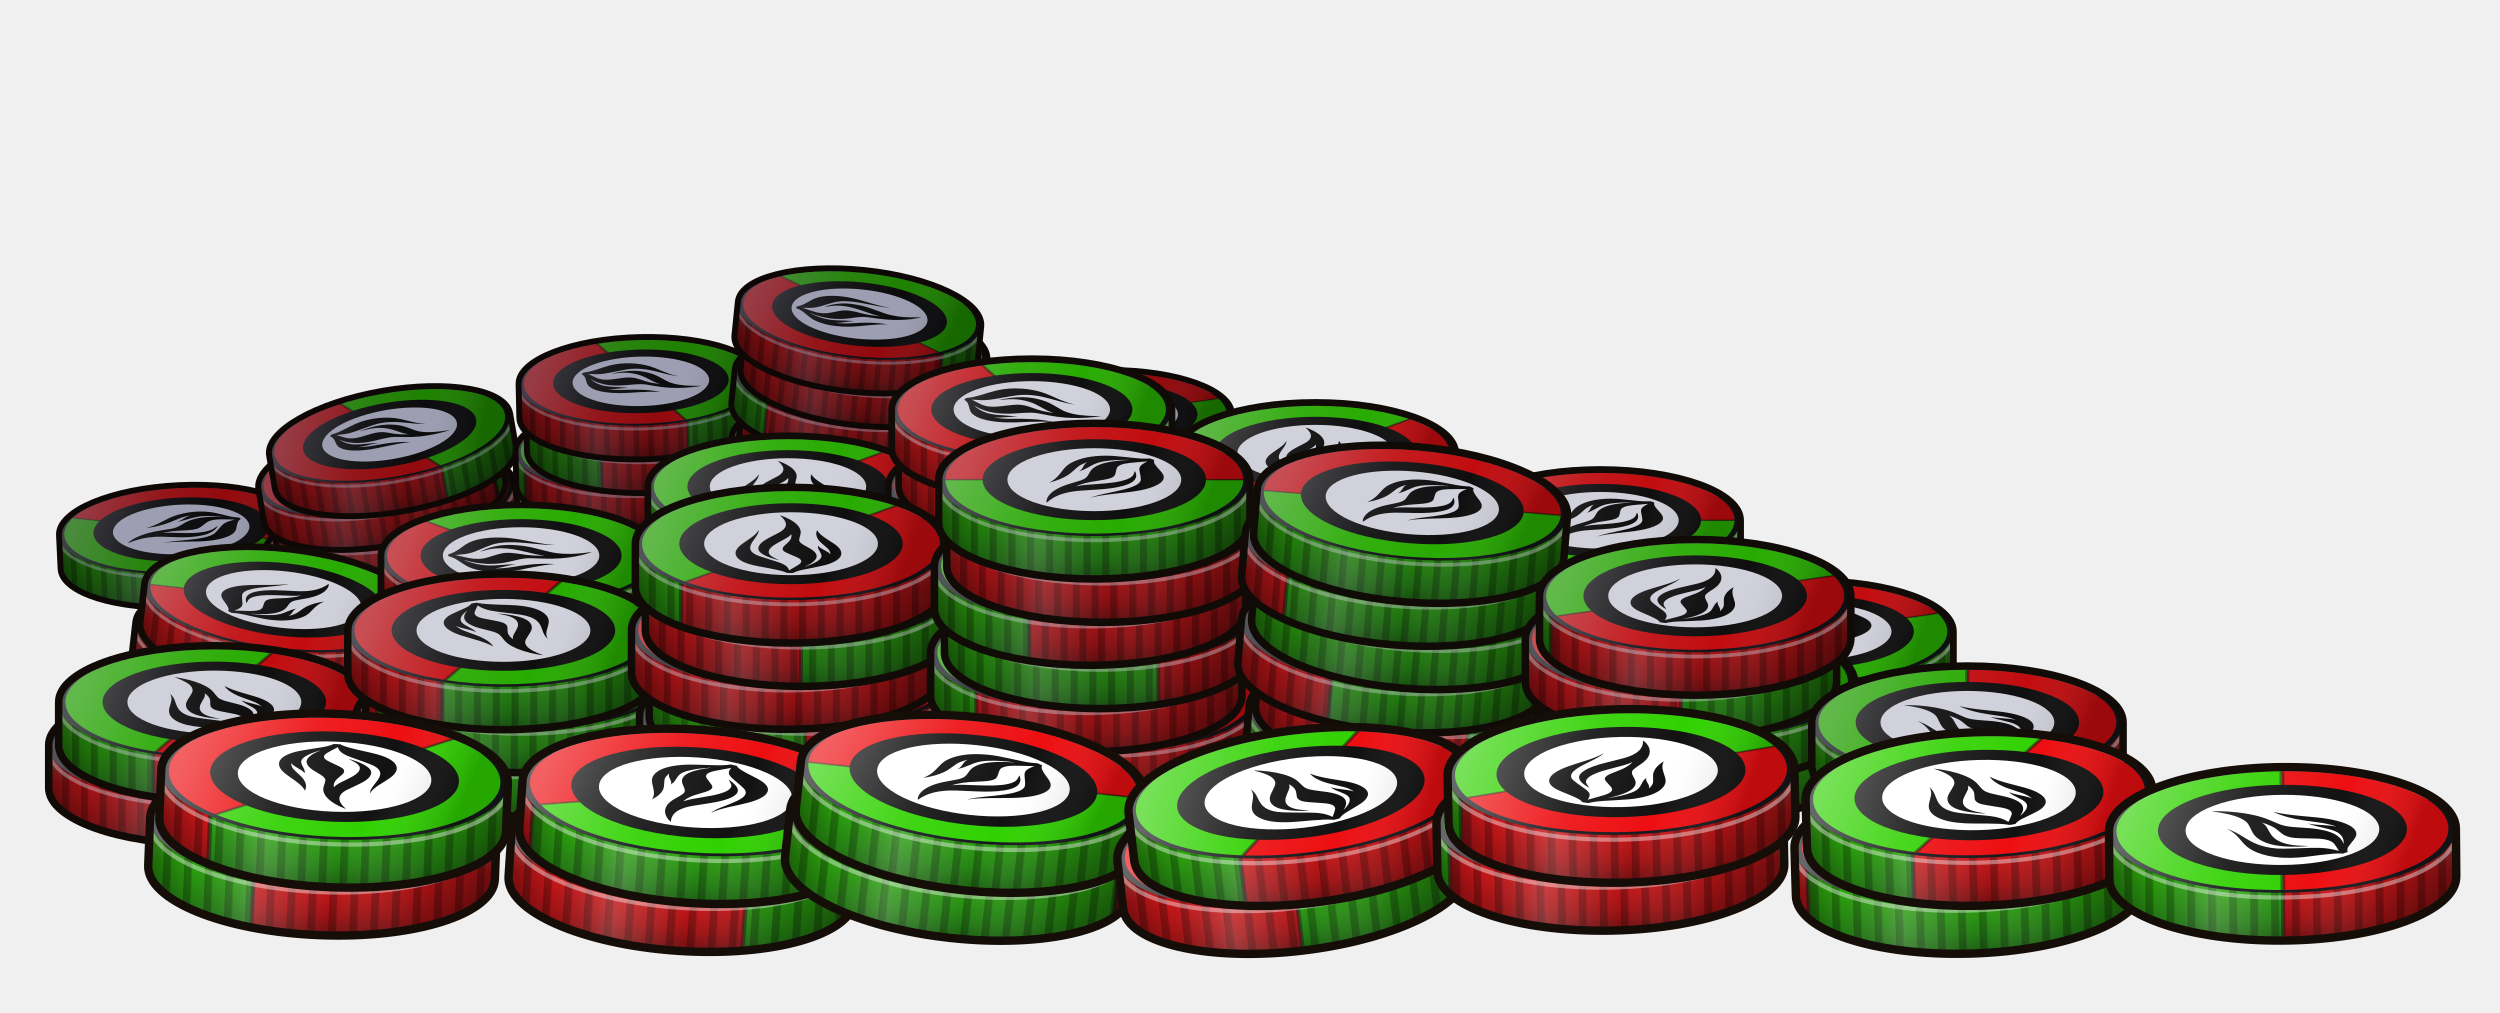
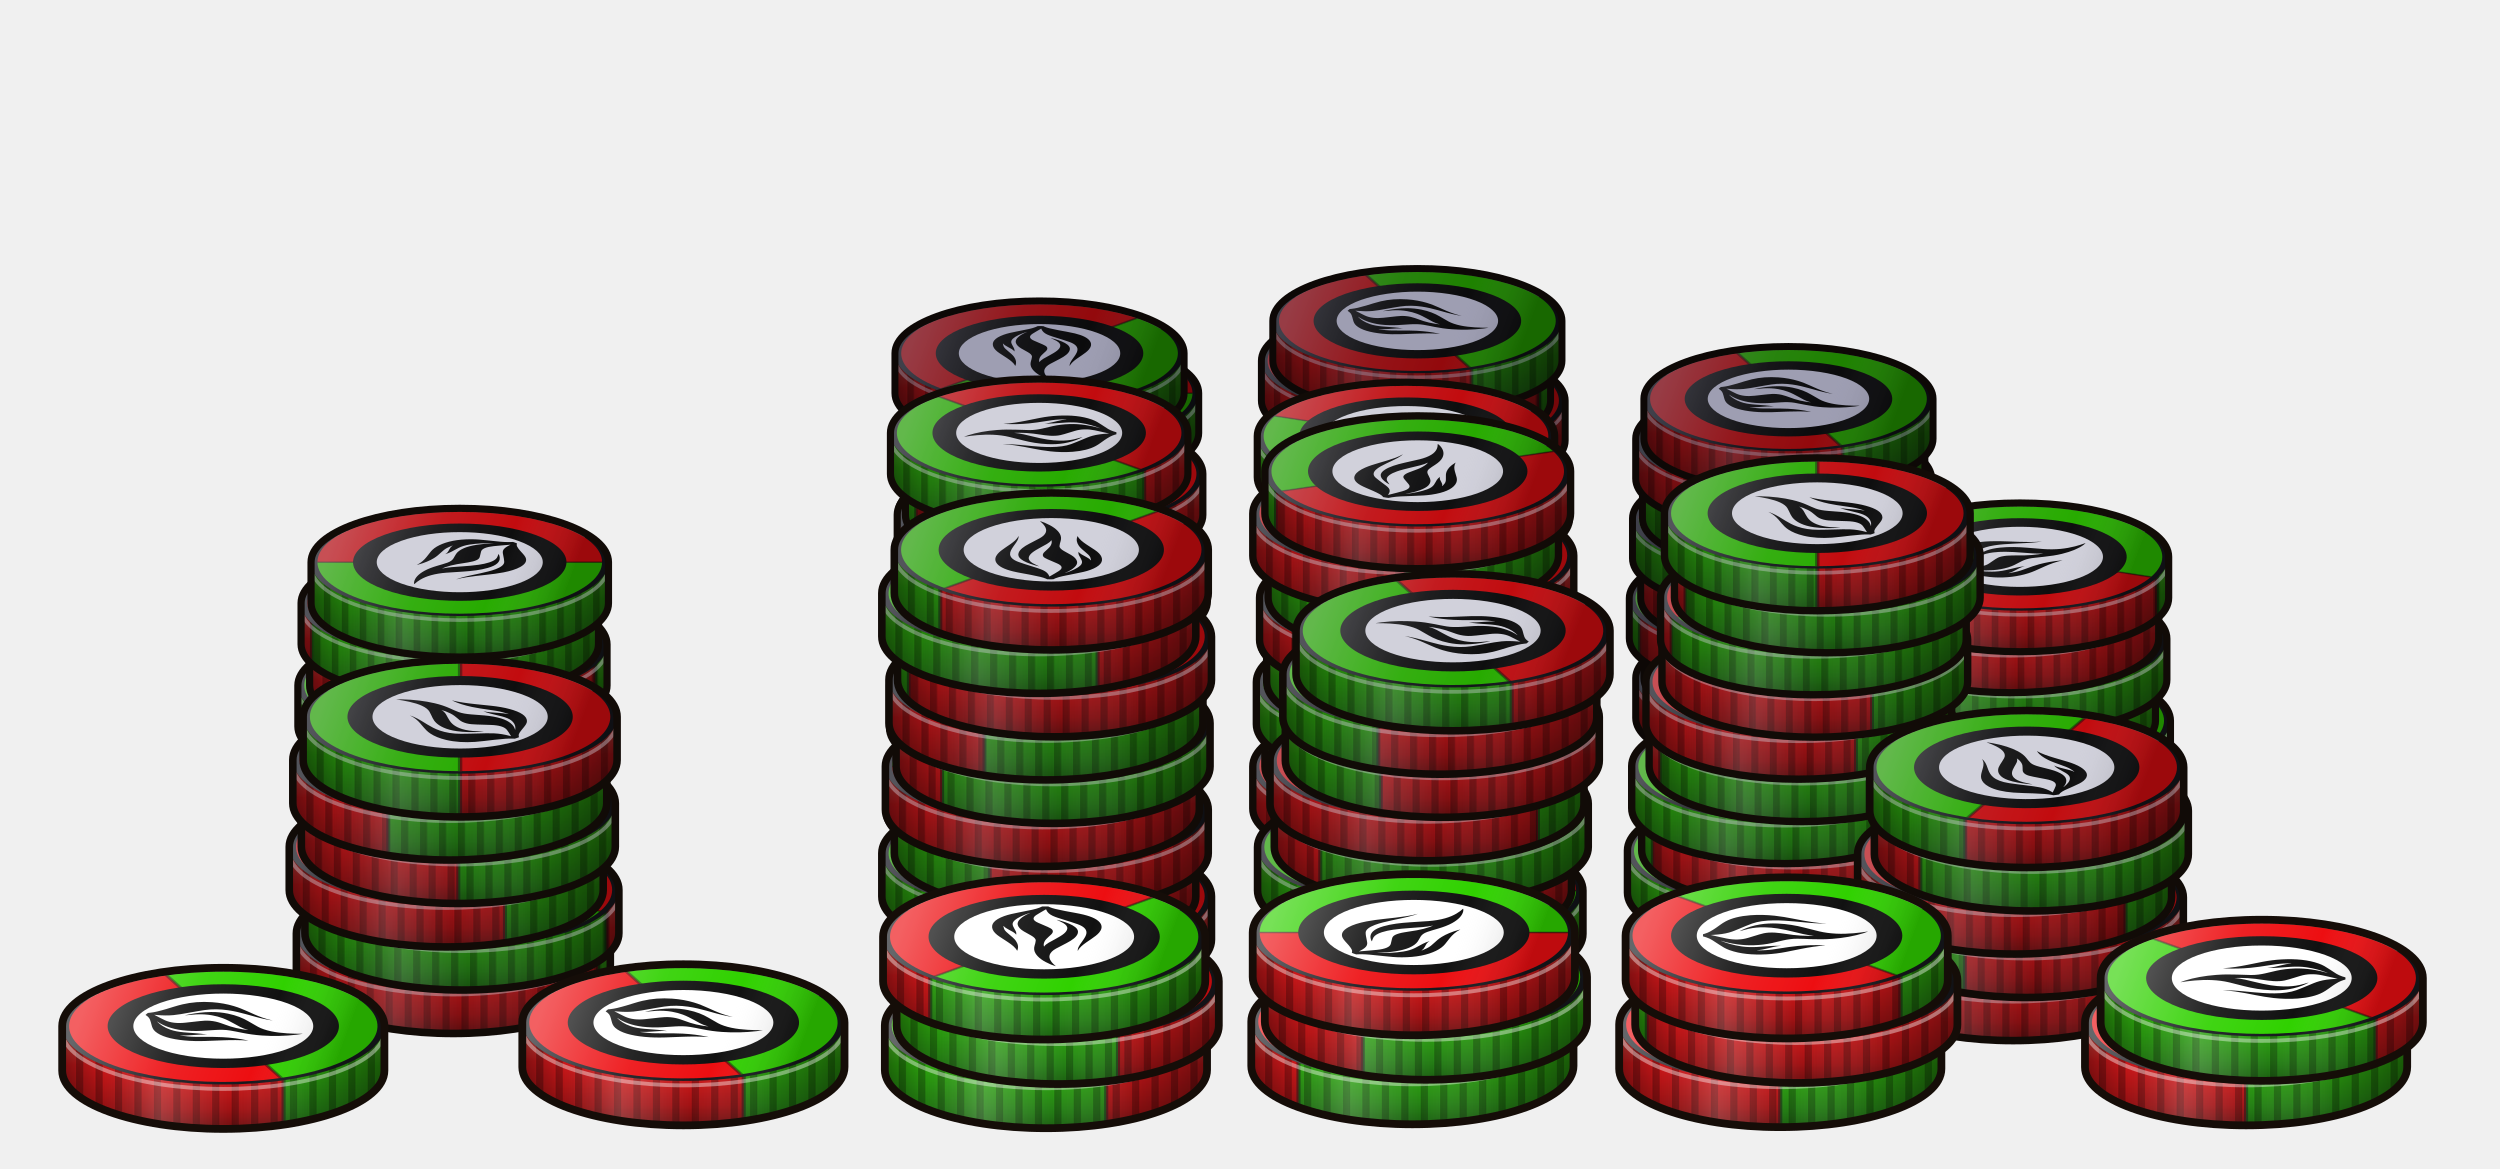
- <svg xmlns="http://www.w3.org/2000/svg" xmlns:xlink="http://www.w3.org/1999/xlink" viewBox="0 0 652 264" width="652" height="264">
+ <svg xmlns="http://www.w3.org/2000/svg" xmlns:xlink="http://www.w3.org/1999/xlink" viewBox="0 0 702 328" width="702" height="328">
  <defs>
    <linearGradient id="wr" x1="0" y1="24" x2="0" y2="61" gradientUnits="userSpaceOnUse">
      <stop offset="0" stop-color="#ff6152" />
      <stop offset="0.35" stop-color="#e30f12" />
      <stop offset="0.78" stop-color="#9c0608" />
      <stop offset="1" stop-color="#5e0304" />
    </linearGradient>
    <linearGradient id="wg" x1="0" y1="24" x2="0" y2="61" gradientUnits="userSpaceOnUse">
      <stop offset="0" stop-color="#63e52c" />
      <stop offset="0.35" stop-color="#28b303" />
      <stop offset="0.78" stop-color="#1a7a09" />
      <stop offset="1" stop-color="#0f5205" />
    </linearGradient>
    <linearGradient id="curve" x1="2" y1="0" x2="118" y2="0" gradientUnits="userSpaceOnUse">
      <stop offset="0" stop-color="#000000" stop-opacity="0.45" />
      <stop offset="0.13" stop-color="#000000" stop-opacity="0.10" />
      <stop offset="0.30" stop-color="#ffffff" stop-opacity="0.18" />
      <stop offset="0.52" stop-color="#ffffff" stop-opacity="0" />
      <stop offset="0.78" stop-color="#000000" stop-opacity="0.18" />
      <stop offset="1" stop-color="#000000" stop-opacity="0.52" />
    </linearGradient>
    <linearGradient id="gloss" x1="14" y1="6" x2="100" y2="38" gradientUnits="userSpaceOnUse">
      <stop offset="0" stop-color="#ffffff" stop-opacity="0.34" />
      <stop offset="0.4" stop-color="#ffffff" stop-opacity="0.08" />
      <stop offset="0.7" stop-color="#ffffff" stop-opacity="0" />
      <stop offset="1" stop-color="#000000" stop-opacity="0.20" />
    </linearGradient>
    <pattern id="mill" width="7" height="8" patternUnits="userSpaceOnUse">
      <rect x="0" y="0" width="7" height="8" fill="#ffffff" fill-opacity="0.05" />
      <rect x="0" y="0" width="2.6" height="8" fill="#000000" fill-opacity="0.26" />
    </pattern>
    <clipPath id="wallc">
      <path d="M2,23 l0,16 a58,21 0 0 0 116,0 l0,-16 a58,21 0 0 0 -116,0 z" />
    </clipPath>
    <clipPath id="facec">
      <ellipse cx="60" cy="23" rx="58" ry="21" />
    </clipPath>
    <clipPath id="fclip">
      <circle cx="0" cy="0" r="31.5" />
    </clipPath>
    <g id="logoart">
      <path d="M 21.816,98.184 A 54,54 0 0 1 98.184,21.816 Z" fill="#30d100" />
      <path d="M 21.816,98.184 A 54,54 0 0 0 98.184,21.816 Z" fill="#ed0e11" />
      <line x1="21.8" y1="98.2" x2="98.2" y2="21.8" stroke="#0a0a0c" stroke-opacity="0.45" stroke-width="1.6" />
      <circle cx="60" cy="60" r="40.5" fill="#111111" />
      <circle cx="60" cy="60" r="31.5" fill="#ffffff" />
      <g transform="matrix(1.26,0,0,1.26,59.71459,49.63493)">
        <g clip-path="url(#fclip)">
          <g transform="matrix(0.13,0,0,0.13,-56.16,-32.76)">
            <path fill="#111111" d="m 431.48,504.54 c -5.24,-10.41 -12.36,-18.75 -21.62,-24.98 -6.91,-4.65 -14.21,-8.76 -21.56,-12.69 -12.95,-6.93 -26.54,-12.66 -38.78,-20.91 -19.24,-12.96 -31.77,-30.57 -36.56,-53.37 -3.66,-17.46 -2.13,-34.69 2.89,-51.71 4.01,-13.6 10.35,-26.15 16.95,-38.6 7.71,-14.54 15.86,-28.87 21.81,-44.28 3.39,-8.77 5.94,-17.76 7.2,-27.11 0,3.69 0.24,7.4 -0.04,11.07 -1.48,19.17 -7.44,37.4 -11.94,55.94 -3.57,14.72 -6.92,29.46 -6.53,44.78 0.46,18.05 6.14,34.08 19.02,46.86 9.15,9.09 19.11,17.38 28.83,25.89 8.46,7.41 17.32,14.37 24.28,23.36 7.48,9.66 11.24,20.77 13.22,32.63 0.32,1.93 0.63,3.86 1.02,6.22 4.22,-6.71 8.24,-12.99 12.15,-19.34 2.97,-4.81 5.94,-9.63 8.66,-14.58 8.98,-16.34 8,-31.83 -4.22,-46.28 -6.7,-7.92 -13.41,-15.82 -20.01,-23.82 -4.83,-5.86 -9.23,-12.01 -10.54,-19.77 -1.49,-8.9 0.02,-17.43 3.25,-25.74 3.45,-8.89 7.2,-17.67 10.28,-26.69 3.52,-10.29 5.13,-21.02 5.5,-31.89 0.14,-4.19 -0.28,-8.39 -0.74,-12.61 -3.91,16.79 -14.43,29.92 -23.51,43.8 -7.15,10.93 -14.4,21.79 -19.47,33.9 -3.78,9.03 -6.23,18.4 -6.71,28.2 -0.59,11.95 2.26,23.17 8.54,33.28 3.76,6.07 8.44,11.56 12.72,17.31 0.36,0.49 0.75,0.96 1.13,1.44 l -0.39,0.49 c -2.78,-2 -5.65,-3.89 -8.33,-6.02 -12.9,-10.23 -23.86,-22.09 -30.76,-37.27 -5.35,-11.77 -6.76,-24.15 -5.31,-36.9 2.41,-21.24 11.63,-39.66 23.7,-56.9 7.63,-10.9 15.43,-21.7 22.75,-32.81 7.31,-11.11 11.78,-23.44 13.48,-36.65 1.58,-12.32 0.38,-24.49 -2.45,-36.55 -2.43,-10.38 -6,-20.36 -10.24,-30.13 l 0.47,-0.43 c 3.18,3.14 6.6,6.08 9.51,9.45 16.8,19.42 27.96,41.68 33.29,66.83 3.12,14.73 3.44,29.56 1.84,44.51 -1.06,9.89 -2.25,19.82 -2.49,29.75 -0.27,11.05 3.86,21.06 9.7,30.3 5.19,8.22 10.8,16.18 15.83,24.48 7.27,12.01 11.77,25.09 13,39.09 1.06,12.19 -1.32,23.97 -5.7,35.33 -4.68,12.14 -11.42,23.07 -19.75,33.04 -0.28,0.34 -0.5,0.73 -0.98,1.42 0.58,-0.2 0.81,-0.21 0.94,-0.33 13.86,-12.66 25.56,-26.91 32.56,-44.59 4.2,-10.61 4.64,-21.64 2.92,-32.71 -1.55,-9.97 -3.84,-19.83 -5.69,-29.75 -1.3,-6.98 -1.62,-14.03 -0.96,-21.16 2.41,11.44 9.46,20.38 15.71,29.77 4.45,6.69 8.7,13.49 10.95,21.34 l 0.78,-0.11 c -0.52,-5.46 -0.86,-10.95 -1.6,-16.38 -1.57,-11.65 -6.36,-22.27 -10.97,-32.92 -5.36,-12.4 -10.87,-24.73 -14.2,-37.9 -4.6,-18.21 -6.04,-36.6 -3.4,-55.24 0.17,-1.22 0.27,-2.44 0.62,-3.65 3.31,18.57 10.98,35.38 19.91,51.69 5.97,10.9 12.18,21.66 18.06,32.61 7.08,13.2 12.26,27.14 14.41,42.02 4.35,30.04 -2.87,56.63 -24.51,78.55 -9.21,9.33 -20.5,15.79 -31.95,21.98 -9.44,5.1 -18.91,10.16 -28.11,15.67 -11.91,7.14 -21.38,16.78 -27.83,29.82 z" />
          </g>
        </g>
      </g>
    </g>
    <filter id="dim1" color-interpolation-filters="sRGB">
      <feComponentTransfer>
        <feFuncR type="linear" slope="0.82" />
        <feFuncG type="linear" slope="0.82" />
        <feFuncB type="linear" slope="0.86" />
      </feComponentTransfer>
    </filter>
    <filter id="dim2" color-interpolation-filters="sRGB">
      <feComponentTransfer>
        <feFuncR type="linear" slope="0.62" />
        <feFuncG type="linear" slope="0.62" />
        <feFuncB type="linear" slope="0.7" />
      </feComponentTransfer>
    </filter>
    <filter id="soft" x="-40%" y="-40%" width="180%" height="180%">
      <feGaussianBlur stdDeviation="3" />
    </filter>
    <g id="c0">
      <path d="M2,23 a58,21 0 0 1 116,0 l0,16 a58,21 0 0 1 -116,0 z" fill="url(#wr)" />
      <g clip-path="url(#wallc)">
        <rect x="2.0" y="23" width="17.0" height="38" fill="url(#wg)" />
        <line x1="19.0" y1="23" x2="19.0" y2="60.8" stroke="#0a0a0c" stroke-opacity="0.5" stroke-width="1.5" />
        <rect x="2" y="23" width="116" height="38" fill="url(#mill)" />
        <path d="M2,23 l0,16 a58,21 0 0 0 116,0 l0,-16 a58,21 0 0 0 -116,0 z" fill="url(#curve)" />
        <path d="M2,24.6 a58,21 0 0 0 116,0" fill="none" stroke="#ffffff" stroke-opacity="0.4" stroke-width="1.4" />
      </g>
      <ellipse cx="60" cy="23" rx="58" ry="21" fill="#16181d" />
      <g transform="translate(60,23) scale(1.02778,0.37216) translate(-60,-60)">
        <use href="#logoart" xlink:href="#logoart" transform="rotate(0 60 60)" />
      </g>
      <g clip-path="url(#facec)">
        <rect x="2" y="2" width="116" height="42" fill="url(#gloss)" />
      </g>
      <path d="M10.9,12.9 A56.7,20.2 0 0 1 109.1,12.9" fill="none" stroke="#ffffff" stroke-opacity="0.28" stroke-width="1.2" />
      <path d="M2,23 a58,21 0 0 1 116,0 l0,16 a58,21 0 0 1 -116,0 z" fill="none" stroke="#150d08" stroke-width="2.8" stroke-linejoin="round" />
    </g>
    <g id="c22">
      <path d="M2,23 a58,21 0 0 1 116,0 l0,16 a58,21 0 0 1 -116,0 z" fill="url(#wr)" />
      <g clip-path="url(#wallc)">
        <rect x="2.0" y="23" width="35.3" height="38" fill="url(#wg)" />
        <line x1="37.3" y1="23" x2="37.3" y2="60.8" stroke="#0a0a0c" stroke-opacity="0.5" stroke-width="1.5" />
        <rect x="2" y="23" width="116" height="38" fill="url(#mill)" />
        <path d="M2,23 l0,16 a58,21 0 0 0 116,0 l0,-16 a58,21 0 0 0 -116,0 z" fill="url(#curve)" />
        <path d="M2,24.6 a58,21 0 0 0 116,0" fill="none" stroke="#ffffff" stroke-opacity="0.4" stroke-width="1.4" />
      </g>
      <ellipse cx="60" cy="23" rx="58" ry="21" fill="#16181d" />
      <g transform="translate(60,23) scale(1.02778,0.37216) translate(-60,-60)">
        <use href="#logoart" xlink:href="#logoart" transform="rotate(-22 60 60)" />
      </g>
      <g clip-path="url(#facec)">
        <rect x="2" y="2" width="116" height="42" fill="url(#gloss)" />
      </g>
      <path d="M10.9,12.9 A56.7,20.2 0 0 1 109.1,12.9" fill="none" stroke="#ffffff" stroke-opacity="0.28" stroke-width="1.2" />
      <path d="M2,23 a58,21 0 0 1 116,0 l0,16 a58,21 0 0 1 -116,0 z" fill="none" stroke="#150d08" stroke-width="2.8" stroke-linejoin="round" />
    </g>
    <g id="c45">
      <path d="M2,23 a58,21 0 0 1 116,0 l0,16 a58,21 0 0 1 -116,0 z" fill="url(#wr)" />
      <g clip-path="url(#wallc)">
        <rect x="2.0" y="23" width="58.0" height="38" fill="url(#wg)" />
        <line x1="60.0" y1="23" x2="60.0" y2="60.8" stroke="#0a0a0c" stroke-opacity="0.5" stroke-width="1.5" />
        <rect x="2" y="23" width="116" height="38" fill="url(#mill)" />
        <path d="M2,23 l0,16 a58,21 0 0 0 116,0 l0,-16 a58,21 0 0 0 -116,0 z" fill="url(#curve)" />
        <path d="M2,24.6 a58,21 0 0 0 116,0" fill="none" stroke="#ffffff" stroke-opacity="0.4" stroke-width="1.4" />
      </g>
      <ellipse cx="60" cy="23" rx="58" ry="21" fill="#16181d" />
      <g transform="translate(60,23) scale(1.02778,0.37216) translate(-60,-60)">
        <use href="#logoart" xlink:href="#logoart" transform="rotate(-45 60 60)" />
      </g>
      <g clip-path="url(#facec)">
        <rect x="2" y="2" width="116" height="42" fill="url(#gloss)" />
      </g>
      <path d="M10.9,12.9 A56.7,20.2 0 0 1 109.1,12.9" fill="none" stroke="#ffffff" stroke-opacity="0.28" stroke-width="1.2" />
      <path d="M2,23 a58,21 0 0 1 116,0 l0,16 a58,21 0 0 1 -116,0 z" fill="none" stroke="#150d08" stroke-width="2.8" stroke-linejoin="round" />
    </g>
    <g id="c67">
      <path d="M2,23 a58,21 0 0 1 116,0 l0,16 a58,21 0 0 1 -116,0 z" fill="url(#wr)" />
      <g clip-path="url(#wallc)">
        <rect x="2.0" y="23" width="79.7" height="38" fill="url(#wg)" />
        <line x1="81.7" y1="23" x2="81.7" y2="60.8" stroke="#0a0a0c" stroke-opacity="0.5" stroke-width="1.5" />
        <rect x="2" y="23" width="116" height="38" fill="url(#mill)" />
        <path d="M2,23 l0,16 a58,21 0 0 0 116,0 l0,-16 a58,21 0 0 0 -116,0 z" fill="url(#curve)" />
        <path d="M2,24.6 a58,21 0 0 0 116,0" fill="none" stroke="#ffffff" stroke-opacity="0.4" stroke-width="1.4" />
      </g>
      <ellipse cx="60" cy="23" rx="58" ry="21" fill="#16181d" />
      <g transform="translate(60,23) scale(1.02778,0.37216) translate(-60,-60)">
        <use href="#logoart" xlink:href="#logoart" transform="rotate(-67 60 60)" />
      </g>
      <g clip-path="url(#facec)">
        <rect x="2" y="2" width="116" height="42" fill="url(#gloss)" />
      </g>
      <path d="M10.9,12.9 A56.7,20.2 0 0 1 109.1,12.9" fill="none" stroke="#ffffff" stroke-opacity="0.28" stroke-width="1.2" />
      <path d="M2,23 a58,21 0 0 1 116,0 l0,16 a58,21 0 0 1 -116,0 z" fill="none" stroke="#150d08" stroke-width="2.8" stroke-linejoin="round" />
    </g>
    <g id="c90">
      <path d="M2,23 a58,21 0 0 1 116,0 l0,16 a58,21 0 0 1 -116,0 z" fill="url(#wr)" />
      <g clip-path="url(#wallc)">
        <rect x="2.0" y="23" width="99.0" height="38" fill="url(#wg)" />
        <line x1="101.0" y1="23" x2="101.0" y2="60.8" stroke="#0a0a0c" stroke-opacity="0.5" stroke-width="1.5" />
        <rect x="2" y="23" width="116" height="38" fill="url(#mill)" />
        <path d="M2,23 l0,16 a58,21 0 0 0 116,0 l0,-16 a58,21 0 0 0 -116,0 z" fill="url(#curve)" />
        <path d="M2,24.6 a58,21 0 0 0 116,0" fill="none" stroke="#ffffff" stroke-opacity="0.4" stroke-width="1.4" />
      </g>
      <ellipse cx="60" cy="23" rx="58" ry="21" fill="#16181d" />
      <g transform="translate(60,23) scale(1.02778,0.37216) translate(-60,-60)">
        <use href="#logoart" xlink:href="#logoart" transform="rotate(-90 60 60)" />
      </g>
      <g clip-path="url(#facec)">
        <rect x="2" y="2" width="116" height="42" fill="url(#gloss)" />
      </g>
      <path d="M10.9,12.9 A56.7,20.2 0 0 1 109.1,12.9" fill="none" stroke="#ffffff" stroke-opacity="0.28" stroke-width="1.2" />
      <path d="M2,23 a58,21 0 0 1 116,0 l0,16 a58,21 0 0 1 -116,0 z" fill="none" stroke="#150d08" stroke-width="2.8" stroke-linejoin="round" />
    </g>
    <g id="c112">
      <path d="M2,23 a58,21 0 0 1 116,0 l0,16 a58,21 0 0 1 -116,0 z" fill="url(#wr)" />
      <g clip-path="url(#wallc)">
        <rect x="2.0" y="23" width="111.4" height="38" fill="url(#wg)" />
        <line x1="113.4" y1="23" x2="113.4" y2="60.8" stroke="#0a0a0c" stroke-opacity="0.5" stroke-width="1.5" />
        <rect x="2" y="23" width="116" height="38" fill="url(#mill)" />
        <path d="M2,23 l0,16 a58,21 0 0 0 116,0 l0,-16 a58,21 0 0 0 -116,0 z" fill="url(#curve)" />
        <path d="M2,24.6 a58,21 0 0 0 116,0" fill="none" stroke="#ffffff" stroke-opacity="0.4" stroke-width="1.4" />
      </g>
      <ellipse cx="60" cy="23" rx="58" ry="21" fill="#16181d" />
      <g transform="translate(60,23) scale(1.02778,0.37216) translate(-60,-60)">
        <use href="#logoart" xlink:href="#logoart" transform="rotate(-112 60 60)" />
      </g>
      <g clip-path="url(#facec)">
        <rect x="2" y="2" width="116" height="42" fill="url(#gloss)" />
      </g>
      <path d="M10.9,12.9 A56.7,20.2 0 0 1 109.1,12.9" fill="none" stroke="#ffffff" stroke-opacity="0.28" stroke-width="1.2" />
      <path d="M2,23 a58,21 0 0 1 116,0 l0,16 a58,21 0 0 1 -116,0 z" fill="none" stroke="#150d08" stroke-width="2.8" stroke-linejoin="round" />
    </g>
    <g id="c135">
      <path d="M2,23 a58,21 0 0 1 116,0 l0,16 a58,21 0 0 1 -116,0 z" fill="url(#wr)" />
      <g clip-path="url(#wallc)">
        <rect x="2.0" y="23" width="116.0" height="38" fill="url(#wg)" />
        <rect x="2" y="23" width="116" height="38" fill="url(#mill)" />
        <path d="M2,23 l0,16 a58,21 0 0 0 116,0 l0,-16 a58,21 0 0 0 -116,0 z" fill="url(#curve)" />
        <path d="M2,24.6 a58,21 0 0 0 116,0" fill="none" stroke="#ffffff" stroke-opacity="0.4" stroke-width="1.4" />
      </g>
      <ellipse cx="60" cy="23" rx="58" ry="21" fill="#16181d" />
      <g transform="translate(60,23) scale(1.02778,0.37216) translate(-60,-60)">
        <use href="#logoart" xlink:href="#logoart" transform="rotate(-135 60 60)" />
      </g>
      <g clip-path="url(#facec)">
        <rect x="2" y="2" width="116" height="42" fill="url(#gloss)" />
      </g>
      <path d="M10.9,12.9 A56.7,20.2 0 0 1 109.1,12.9" fill="none" stroke="#ffffff" stroke-opacity="0.28" stroke-width="1.2" />
      <path d="M2,23 a58,21 0 0 1 116,0 l0,16 a58,21 0 0 1 -116,0 z" fill="none" stroke="#150d08" stroke-width="2.8" stroke-linejoin="round" />
    </g>
    <g id="c157">
      <path d="M2,23 a58,21 0 0 1 116,0 l0,16 a58,21 0 0 1 -116,0 z" fill="url(#wr)" />
      <g clip-path="url(#wallc)">
        <rect x="6.2" y="23" width="111.8" height="38" fill="url(#wg)" />
        <line x1="6.2" y1="23" x2="6.2" y2="60.8" stroke="#0a0a0c" stroke-opacity="0.5" stroke-width="1.5" />
        <rect x="2" y="23" width="116" height="38" fill="url(#mill)" />
        <path d="M2,23 l0,16 a58,21 0 0 0 116,0 l0,-16 a58,21 0 0 0 -116,0 z" fill="url(#curve)" />
        <path d="M2,24.6 a58,21 0 0 0 116,0" fill="none" stroke="#ffffff" stroke-opacity="0.4" stroke-width="1.4" />
      </g>
      <ellipse cx="60" cy="23" rx="58" ry="21" fill="#16181d" />
      <g transform="translate(60,23) scale(1.02778,0.37216) translate(-60,-60)">
        <use href="#logoart" xlink:href="#logoart" transform="rotate(-157 60 60)" />
      </g>
      <g clip-path="url(#facec)">
        <rect x="2" y="2" width="116" height="42" fill="url(#gloss)" />
      </g>
      <path d="M10.9,12.9 A56.7,20.2 0 0 1 109.1,12.9" fill="none" stroke="#ffffff" stroke-opacity="0.28" stroke-width="1.2" />
      <path d="M2,23 a58,21 0 0 1 116,0 l0,16 a58,21 0 0 1 -116,0 z" fill="none" stroke="#150d08" stroke-width="2.8" stroke-linejoin="round" />
    </g>
    <g id="c180">
      <path d="M2,23 a58,21 0 0 1 116,0 l0,16 a58,21 0 0 1 -116,0 z" fill="url(#wr)" />
      <g clip-path="url(#wallc)">
        <rect x="19.0" y="23" width="99.0" height="38" fill="url(#wg)" />
        <line x1="19.0" y1="23" x2="19.0" y2="60.8" stroke="#0a0a0c" stroke-opacity="0.5" stroke-width="1.5" />
        <rect x="2" y="23" width="116" height="38" fill="url(#mill)" />
        <path d="M2,23 l0,16 a58,21 0 0 0 116,0 l0,-16 a58,21 0 0 0 -116,0 z" fill="url(#curve)" />
        <path d="M2,24.6 a58,21 0 0 0 116,0" fill="none" stroke="#ffffff" stroke-opacity="0.4" stroke-width="1.4" />
      </g>
      <ellipse cx="60" cy="23" rx="58" ry="21" fill="#16181d" />
      <g transform="translate(60,23) scale(1.02778,0.37216) translate(-60,-60)">
        <use href="#logoart" xlink:href="#logoart" transform="rotate(-180 60 60)" />
      </g>
      <g clip-path="url(#facec)">
        <rect x="2" y="2" width="116" height="42" fill="url(#gloss)" />
      </g>
      <path d="M10.9,12.9 A56.7,20.2 0 0 1 109.1,12.9" fill="none" stroke="#ffffff" stroke-opacity="0.28" stroke-width="1.2" />
      <path d="M2,23 a58,21 0 0 1 116,0 l0,16 a58,21 0 0 1 -116,0 z" fill="none" stroke="#150d08" stroke-width="2.8" stroke-linejoin="round" />
    </g>
    <g id="c202">
      <path d="M2,23 a58,21 0 0 1 116,0 l0,16 a58,21 0 0 1 -116,0 z" fill="url(#wr)" />
      <g clip-path="url(#wallc)">
        <rect x="37.3" y="23" width="80.7" height="38" fill="url(#wg)" />
        <line x1="37.3" y1="23" x2="37.3" y2="60.8" stroke="#0a0a0c" stroke-opacity="0.5" stroke-width="1.5" />
        <rect x="2" y="23" width="116" height="38" fill="url(#mill)" />
        <path d="M2,23 l0,16 a58,21 0 0 0 116,0 l0,-16 a58,21 0 0 0 -116,0 z" fill="url(#curve)" />
        <path d="M2,24.6 a58,21 0 0 0 116,0" fill="none" stroke="#ffffff" stroke-opacity="0.4" stroke-width="1.4" />
      </g>
      <ellipse cx="60" cy="23" rx="58" ry="21" fill="#16181d" />
      <g transform="translate(60,23) scale(1.02778,0.37216) translate(-60,-60)">
        <use href="#logoart" xlink:href="#logoart" transform="rotate(-202 60 60)" />
      </g>
      <g clip-path="url(#facec)">
        <rect x="2" y="2" width="116" height="42" fill="url(#gloss)" />
      </g>
      <path d="M10.9,12.9 A56.7,20.2 0 0 1 109.1,12.9" fill="none" stroke="#ffffff" stroke-opacity="0.28" stroke-width="1.2" />
      <path d="M2,23 a58,21 0 0 1 116,0 l0,16 a58,21 0 0 1 -116,0 z" fill="none" stroke="#150d08" stroke-width="2.8" stroke-linejoin="round" />
    </g>
    <g id="c225">
      <path d="M2,23 a58,21 0 0 1 116,0 l0,16 a58,21 0 0 1 -116,0 z" fill="url(#wr)" />
      <g clip-path="url(#wallc)">
        <rect x="60.0" y="23" width="58.0" height="38" fill="url(#wg)" />
        <line x1="60.0" y1="23" x2="60.0" y2="60.8" stroke="#0a0a0c" stroke-opacity="0.5" stroke-width="1.5" />
        <rect x="2" y="23" width="116" height="38" fill="url(#mill)" />
        <path d="M2,23 l0,16 a58,21 0 0 0 116,0 l0,-16 a58,21 0 0 0 -116,0 z" fill="url(#curve)" />
        <path d="M2,24.6 a58,21 0 0 0 116,0" fill="none" stroke="#ffffff" stroke-opacity="0.4" stroke-width="1.4" />
      </g>
      <ellipse cx="60" cy="23" rx="58" ry="21" fill="#16181d" />
      <g transform="translate(60,23) scale(1.02778,0.37216) translate(-60,-60)">
        <use href="#logoart" xlink:href="#logoart" transform="rotate(-225 60 60)" />
      </g>
      <g clip-path="url(#facec)">
        <rect x="2" y="2" width="116" height="42" fill="url(#gloss)" />
      </g>
      <path d="M10.9,12.9 A56.7,20.2 0 0 1 109.1,12.9" fill="none" stroke="#ffffff" stroke-opacity="0.28" stroke-width="1.2" />
      <path d="M2,23 a58,21 0 0 1 116,0 l0,16 a58,21 0 0 1 -116,0 z" fill="none" stroke="#150d08" stroke-width="2.8" stroke-linejoin="round" />
    </g>
    <g id="c247">
      <path d="M2,23 a58,21 0 0 1 116,0 l0,16 a58,21 0 0 1 -116,0 z" fill="url(#wr)" />
      <g clip-path="url(#wallc)">
        <rect x="81.7" y="23" width="36.3" height="38" fill="url(#wg)" />
        <line x1="81.7" y1="23" x2="81.7" y2="60.8" stroke="#0a0a0c" stroke-opacity="0.5" stroke-width="1.5" />
        <rect x="2" y="23" width="116" height="38" fill="url(#mill)" />
        <path d="M2,23 l0,16 a58,21 0 0 0 116,0 l0,-16 a58,21 0 0 0 -116,0 z" fill="url(#curve)" />
        <path d="M2,24.6 a58,21 0 0 0 116,0" fill="none" stroke="#ffffff" stroke-opacity="0.4" stroke-width="1.4" />
      </g>
      <ellipse cx="60" cy="23" rx="58" ry="21" fill="#16181d" />
      <g transform="translate(60,23) scale(1.02778,0.37216) translate(-60,-60)">
        <use href="#logoart" xlink:href="#logoart" transform="rotate(-247 60 60)" />
      </g>
      <g clip-path="url(#facec)">
        <rect x="2" y="2" width="116" height="42" fill="url(#gloss)" />
      </g>
      <path d="M10.9,12.9 A56.7,20.2 0 0 1 109.1,12.9" fill="none" stroke="#ffffff" stroke-opacity="0.28" stroke-width="1.2" />
      <path d="M2,23 a58,21 0 0 1 116,0 l0,16 a58,21 0 0 1 -116,0 z" fill="none" stroke="#150d08" stroke-width="2.8" stroke-linejoin="round" />
    </g>
    <g id="c270">
      <path d="M2,23 a58,21 0 0 1 116,0 l0,16 a58,21 0 0 1 -116,0 z" fill="url(#wr)" />
      <g clip-path="url(#wallc)">
        <rect x="101.0" y="23" width="17.0" height="38" fill="url(#wg)" />
        <line x1="101.0" y1="23" x2="101.0" y2="60.8" stroke="#0a0a0c" stroke-opacity="0.5" stroke-width="1.5" />
        <rect x="2" y="23" width="116" height="38" fill="url(#mill)" />
        <path d="M2,23 l0,16 a58,21 0 0 0 116,0 l0,-16 a58,21 0 0 0 -116,0 z" fill="url(#curve)" />
        <path d="M2,24.6 a58,21 0 0 0 116,0" fill="none" stroke="#ffffff" stroke-opacity="0.4" stroke-width="1.4" />
      </g>
      <ellipse cx="60" cy="23" rx="58" ry="21" fill="#16181d" />
      <g transform="translate(60,23) scale(1.02778,0.37216) translate(-60,-60)">
        <use href="#logoart" xlink:href="#logoart" transform="rotate(-270 60 60)" />
      </g>
      <g clip-path="url(#facec)">
        <rect x="2" y="2" width="116" height="42" fill="url(#gloss)" />
      </g>
      <path d="M10.9,12.9 A56.7,20.2 0 0 1 109.1,12.9" fill="none" stroke="#ffffff" stroke-opacity="0.28" stroke-width="1.2" />
      <path d="M2,23 a58,21 0 0 1 116,0 l0,16 a58,21 0 0 1 -116,0 z" fill="none" stroke="#150d08" stroke-width="2.8" stroke-linejoin="round" />
    </g>
    <g id="c292">
      <path d="M2,23 a58,21 0 0 1 116,0 l0,16 a58,21 0 0 1 -116,0 z" fill="url(#wr)" />
      <g clip-path="url(#wallc)">
        <rect x="113.4" y="23" width="4.6" height="38" fill="url(#wg)" />
        <line x1="113.4" y1="23" x2="113.4" y2="60.8" stroke="#0a0a0c" stroke-opacity="0.5" stroke-width="1.5" />
        <rect x="2" y="23" width="116" height="38" fill="url(#mill)" />
        <path d="M2,23 l0,16 a58,21 0 0 0 116,0 l0,-16 a58,21 0 0 0 -116,0 z" fill="url(#curve)" />
        <path d="M2,24.6 a58,21 0 0 0 116,0" fill="none" stroke="#ffffff" stroke-opacity="0.4" stroke-width="1.4" />
      </g>
      <ellipse cx="60" cy="23" rx="58" ry="21" fill="#16181d" />
      <g transform="translate(60,23) scale(1.02778,0.37216) translate(-60,-60)">
        <use href="#logoart" xlink:href="#logoart" transform="rotate(-292 60 60)" />
      </g>
      <g clip-path="url(#facec)">
        <rect x="2" y="2" width="116" height="42" fill="url(#gloss)" />
      </g>
      <path d="M10.9,12.9 A56.7,20.2 0 0 1 109.1,12.9" fill="none" stroke="#ffffff" stroke-opacity="0.28" stroke-width="1.2" />
      <path d="M2,23 a58,21 0 0 1 116,0 l0,16 a58,21 0 0 1 -116,0 z" fill="none" stroke="#150d08" stroke-width="2.8" stroke-linejoin="round" />
    </g>
    <g id="c315">
      <path d="M2,23 a58,21 0 0 1 116,0 l0,16 a58,21 0 0 1 -116,0 z" fill="url(#wr)" />
      <g clip-path="url(#wallc)">
        <rect x="2" y="23" width="116" height="38" fill="url(#mill)" />
        <path d="M2,23 l0,16 a58,21 0 0 0 116,0 l0,-16 a58,21 0 0 0 -116,0 z" fill="url(#curve)" />
        <path d="M2,24.6 a58,21 0 0 0 116,0" fill="none" stroke="#ffffff" stroke-opacity="0.4" stroke-width="1.4" />
      </g>
      <ellipse cx="60" cy="23" rx="58" ry="21" fill="#16181d" />
      <g transform="translate(60,23) scale(1.02778,0.37216) translate(-60,-60)">
        <use href="#logoart" xlink:href="#logoart" transform="rotate(-315 60 60)" />
      </g>
      <g clip-path="url(#facec)">
        <rect x="2" y="2" width="116" height="42" fill="url(#gloss)" />
      </g>
      <path d="M10.9,12.9 A56.7,20.2 0 0 1 109.1,12.9" fill="none" stroke="#ffffff" stroke-opacity="0.28" stroke-width="1.2" />
      <path d="M2,23 a58,21 0 0 1 116,0 l0,16 a58,21 0 0 1 -116,0 z" fill="none" stroke="#150d08" stroke-width="2.8" stroke-linejoin="round" />
    </g>
    <g id="c337">
      <path d="M2,23 a58,21 0 0 1 116,0 l0,16 a58,21 0 0 1 -116,0 z" fill="url(#wr)" />
      <g clip-path="url(#wallc)">
        <rect x="2.0" y="23" width="4.2" height="38" fill="url(#wg)" />
        <line x1="6.2" y1="23" x2="6.2" y2="60.8" stroke="#0a0a0c" stroke-opacity="0.5" stroke-width="1.5" />
        <rect x="2" y="23" width="116" height="38" fill="url(#mill)" />
        <path d="M2,23 l0,16 a58,21 0 0 0 116,0 l0,-16 a58,21 0 0 0 -116,0 z" fill="url(#curve)" />
        <path d="M2,24.6 a58,21 0 0 0 116,0" fill="none" stroke="#ffffff" stroke-opacity="0.4" stroke-width="1.4" />
      </g>
      <ellipse cx="60" cy="23" rx="58" ry="21" fill="#16181d" />
      <g transform="translate(60,23) scale(1.02778,0.37216) translate(-60,-60)">
        <use href="#logoart" xlink:href="#logoart" transform="rotate(-337 60 60)" />
      </g>
      <g clip-path="url(#facec)">
        <rect x="2" y="2" width="116" height="42" fill="url(#gloss)" />
      </g>
      <path d="M10.9,12.9 A56.7,20.2 0 0 1 109.1,12.9" fill="none" stroke="#ffffff" stroke-opacity="0.28" stroke-width="1.2" />
      <path d="M2,23 a58,21 0 0 1 116,0 l0,16 a58,21 0 0 1 -116,0 z" fill="none" stroke="#150d08" stroke-width="2.8" stroke-linejoin="round" />
    </g>
  </defs>
  <g filter="url(#dim2)">
-     <use href="#c112" xlink:href="#c112" transform="translate(14.8 125.4) scale(0.55) rotate(-2.7 60 44)" />
-     <use href="#c247" xlink:href="#c247" transform="translate(69.4 126.9) scale(0.55) rotate(-9.9 60 44)" />
-     <use href="#c315" xlink:href="#c315" transform="translate(71.5 118.1) scale(0.55) rotate(-9.9 60 44)" />
-     <use href="#c292" xlink:href="#c292" transform="translate(67.8 109.3) scale(0.55) rotate(-9.9 60 44)" />
-     <use href="#c247" xlink:href="#c247" transform="translate(70.6 100.5) scale(0.55) rotate(-9.9 60 44)" />
-     <use href="#c202" xlink:href="#c202" transform="translate(135.2 122.0) scale(0.55) rotate(-1.3 60 44)" />
-     <use href="#c202" xlink:href="#c202" transform="translate(137.2 113.2) scale(0.55) rotate(-1.3 60 44)" />
-     <use href="#c337" xlink:href="#c337" transform="translate(133.6 104.4) scale(0.55) rotate(-1.3 60 44)" />
-     <use href="#c22" xlink:href="#c22" transform="translate(136.4 95.6) scale(0.55) rotate(-1.3 60 44)" />
-     <use href="#c247" xlink:href="#c247" transform="translate(134.4 86.8) scale(0.55) rotate(-1.3 60 44)" />
-     <use href="#c270" xlink:href="#c270" transform="translate(190.0 122.0) scale(0.55) rotate(5.8 60 44)" />
-     <use href="#c270" xlink:href="#c270" transform="translate(192.0 113.2) scale(0.55) rotate(5.8 60 44)" />
-     <use href="#c0" xlink:href="#c0" transform="translate(188.4 104.4) scale(0.55) rotate(5.8 60 44)" />
-     <use href="#c225" xlink:href="#c225" transform="translate(191.2 95.6) scale(0.55) rotate(5.8 60 44)" />
-     <use href="#c0" xlink:href="#c0" transform="translate(189.2 86.8) scale(0.55) rotate(5.8 60 44)" />
-     <use href="#c292" xlink:href="#c292" transform="translate(191.6 78.0) scale(0.55) rotate(5.8 60 44)" />
-     <use href="#c270" xlink:href="#c270" transform="translate(190.0 69.2) scale(0.55) rotate(5.8 60 44)" />
-     <use href="#c45" xlink:href="#c45" transform="translate(257.2 130.6) scale(0.55)" />
-     <use href="#c315" xlink:href="#c315" transform="translate(259.3 121.8) scale(0.55)" />
-     <use href="#c247" xlink:href="#c247" transform="translate(255.6 113.0) scale(0.55)" />
-     <use href="#c202" xlink:href="#c202" transform="translate(258.5 104.2) scale(0.55)" />
-     <use href="#c157" xlink:href="#c157" transform="translate(256.4 95.4) scale(0.55)" />
-     <use href="#c0" xlink:href="#c0" transform="translate(320.3 130.0) scale(0.55)" />
-     <use href="#c247" xlink:href="#c247" transform="translate(322.3 121.2) scale(0.55)" />
-     <use href="#c225" xlink:href="#c225" transform="translate(318.7 112.4) scale(0.55)" />
-     <use href="#c67" xlink:href="#c67" transform="translate(381.7 130.2) scale(0.55)" />
-     <use href="#c0" xlink:href="#c0" transform="translate(383.7 121.4) scale(0.55)" />
+     <use href="#c292" xlink:href="#c292" transform="translate(251.7 172.7) scale(0.70)" />
+     <use href="#c337" xlink:href="#c337" transform="translate(254.0 161.5) scale(0.70)" />
+     <use href="#c337" xlink:href="#c337" transform="translate(249.9 150.3) scale(0.70)" />
+     <use href="#c315" xlink:href="#c315" transform="translate(253.0 139.1) scale(0.70)" />
+     <use href="#c202" xlink:href="#c202" transform="translate(250.8 127.9) scale(0.70)" />
+     <use href="#c315" xlink:href="#c315" transform="translate(253.5 116.7) scale(0.70)" />
+     <use href="#c292" xlink:href="#c292" transform="translate(251.7 105.5) scale(0.70)" />
+     <use href="#c135" xlink:href="#c135" transform="translate(254.0 94.3) scale(0.70)" />
+     <use href="#c180" xlink:href="#c180" transform="translate(249.9 83.1) scale(0.70)" />
+     <use href="#c112" xlink:href="#c112" transform="translate(354.6 174.8) scale(0.70)" />
+     <use href="#c67" xlink:href="#c67" transform="translate(356.9 163.6) scale(0.70)" />
+     <use href="#c202" xlink:href="#c202" transform="translate(352.8 152.4) scale(0.70)" />
+     <use href="#c292" xlink:href="#c292" transform="translate(356.0 141.2) scale(0.70)" />
+     <use href="#c180" xlink:href="#c180" transform="translate(353.7 130.0) scale(0.70)" />
+     <use href="#c90" xlink:href="#c90" transform="translate(356.5 118.8) scale(0.70)" />
+     <use href="#c112" xlink:href="#c112" transform="translate(354.6 107.6) scale(0.70)" />
+     <use href="#c90" xlink:href="#c90" transform="translate(356.9 96.4) scale(0.70)" />
+     <use href="#c292" xlink:href="#c292" transform="translate(352.8 85.2) scale(0.70)" />
+     <use href="#c247" xlink:href="#c247" transform="translate(356.0 74.0) scale(0.70)" />
+     <use href="#c292" xlink:href="#c292" transform="translate(457.9 174.3) scale(0.70)" />
+     <use href="#c0" xlink:href="#c0" transform="translate(460.2 163.1) scale(0.70)" />
+     <use href="#c337" xlink:href="#c337" transform="translate(456.1 151.9) scale(0.70)" />
+     <use href="#c292" xlink:href="#c292" transform="translate(459.3 140.7) scale(0.70)" />
+     <use href="#c135" xlink:href="#c135" transform="translate(457.0 129.5) scale(0.70)" />
+     <use href="#c0" xlink:href="#c0" transform="translate(459.8 118.3) scale(0.70)" />
+     <use href="#c225" xlink:href="#c225" transform="translate(457.9 107.1) scale(0.70)" />
+     <use href="#c247" xlink:href="#c247" transform="translate(460.2 95.9) scale(0.70)" />
  </g>
  <g filter="url(#dim1)">
-     <use href="#c270" xlink:href="#c270" transform="translate(32.4 151.8) scale(0.63) rotate(6.5 60 44)" />
-     <use href="#c315" xlink:href="#c315" transform="translate(34.7 141.8) scale(0.63) rotate(6.5 60 44)" />
-     <use href="#c315" xlink:href="#c315" transform="translate(100.0 150.5) scale(0.63)" />
-     <use href="#c135" xlink:href="#c135" transform="translate(102.3 140.5) scale(0.63)" />
-     <use href="#c270" xlink:href="#c270" transform="translate(98.1 130.4) scale(0.63)" />
-     <use href="#c247" xlink:href="#c247" transform="translate(168.6 152.5) scale(0.63)" />
-     <use href="#c67" xlink:href="#c67" transform="translate(170.9 142.5) scale(0.63)" />
-     <use href="#c90" xlink:href="#c90" transform="translate(166.8 132.5) scale(0.63)" />
-     <use href="#c157" xlink:href="#c157" transform="translate(170.0 122.5) scale(0.63)" />
-     <use href="#c0" xlink:href="#c0" transform="translate(167.7 112.4) scale(0.63)" />
-     <use href="#c180" xlink:href="#c180" transform="translate(231.3 152.4) scale(0.63)" />
-     <use href="#c270" xlink:href="#c270" transform="translate(233.6 142.4) scale(0.63)" />
-     <use href="#c45" xlink:href="#c45" transform="translate(229.4 132.4) scale(0.63)" />
-     <use href="#c45" xlink:href="#c45" transform="translate(232.7 122.4) scale(0.63)" />
-     <use href="#c180" xlink:href="#c180" transform="translate(230.4 112.3) scale(0.63)" />
-     <use href="#c292" xlink:href="#c292" transform="translate(233.1 102.3) scale(0.63)" />
-     <use href="#c247" xlink:href="#c247" transform="translate(231.3 92.3) scale(0.63)" />
-     <use href="#c67" xlink:href="#c67" transform="translate(303.5 153.8) scale(0.63)" />
-     <use href="#c225" xlink:href="#c225" transform="translate(305.8 143.8) scale(0.63)" />
-     <use href="#c67" xlink:href="#c67" transform="translate(301.6 133.8) scale(0.63)" />
-     <use href="#c337" xlink:href="#c337" transform="translate(304.9 123.8) scale(0.63)" />
-     <use href="#c315" xlink:href="#c315" transform="translate(302.6 113.7) scale(0.63)" />
-     <use href="#c0" xlink:href="#c0" transform="translate(305.3 103.7) scale(0.63)" />
-     <use href="#c90" xlink:href="#c90" transform="translate(378.2 151.3) scale(0.63)" />
-     <use href="#c337" xlink:href="#c337" transform="translate(380.5 141.3) scale(0.63)" />
-     <use href="#c0" xlink:href="#c0" transform="translate(376.3 131.3) scale(0.63)" />
-     <use href="#c135" xlink:href="#c135" transform="translate(379.6 121.2) scale(0.63)" />
-     <use href="#c157" xlink:href="#c157" transform="translate(435.1 150.2) scale(0.63)" />
+     <use href="#c22" xlink:href="#c22" transform="translate(84.1 198.9) scale(0.72)" />
+     <use href="#c112" xlink:href="#c112" transform="translate(86.4 187.4) scale(0.72)" />
+     <use href="#c112" xlink:href="#c112" transform="translate(82.2 175.9) scale(0.72)" />
+     <use href="#c292" xlink:href="#c292" transform="translate(85.5 164.4) scale(0.72)" />
+     <use href="#c157" xlink:href="#c157" transform="translate(83.1 152.8) scale(0.72)" />
+     <use href="#c135" xlink:href="#c135" transform="translate(85.9 141.3) scale(0.72)" />
+     <use href="#c292" xlink:href="#c292" transform="translate(250.5 197.2) scale(0.72)" />
+     <use href="#c157" xlink:href="#c157" transform="translate(252.8 185.6) scale(0.72)" />
+     <use href="#c247" xlink:href="#c247" transform="translate(248.6 174.1) scale(0.72)" />
+     <use href="#c337" xlink:href="#c337" transform="translate(251.9 162.6) scale(0.72)" />
+     <use href="#c202" xlink:href="#c202" transform="translate(249.5 151.1) scale(0.72)" />
+     <use href="#c315" xlink:href="#c315" transform="translate(252.3 139.6) scale(0.72)" />
+     <use href="#c315" xlink:href="#c315" transform="translate(250.5 128.0) scale(0.72)" />
+     <use href="#c337" xlink:href="#c337" transform="translate(252.8 116.5) scale(0.72)" />
+     <use href="#c90" xlink:href="#c90" transform="translate(248.6 105.0) scale(0.72)" />
+     <use href="#c202" xlink:href="#c202" transform="translate(353.4 198.0) scale(0.72)" />
+     <use href="#c45" xlink:href="#c45" transform="translate(355.8 186.5) scale(0.72)" />
+     <use href="#c0" xlink:href="#c0" transform="translate(351.6 175.0) scale(0.72)" />
+     <use href="#c225" xlink:href="#c225" transform="translate(354.8 163.5) scale(0.72)" />
+     <use href="#c225" xlink:href="#c225" transform="translate(352.5 152.0) scale(0.72)" />
+     <use href="#c202" xlink:href="#c202" transform="translate(355.3 140.4) scale(0.72)" />
+     <use href="#c337" xlink:href="#c337" transform="translate(353.4 128.9) scale(0.72)" />
+     <use href="#c22" xlink:href="#c22" transform="translate(355.8 117.4) scale(0.72)" />
+     <use href="#c112" xlink:href="#c112" transform="translate(351.6 105.9) scale(0.72)" />
+     <use href="#c202" xlink:href="#c202" transform="translate(522.1 197.4) scale(0.72)" />
+     <use href="#c225" xlink:href="#c225" transform="translate(524.5 185.8) scale(0.72)" />
+     <use href="#c202" xlink:href="#c202" transform="translate(520.3 174.3) scale(0.72)" />
+     <use href="#c157" xlink:href="#c157" transform="translate(523.5 162.8) scale(0.72)" />
+     <use href="#c337" xlink:href="#c337" transform="translate(521.2 151.3) scale(0.72)" />
+     <use href="#c292" xlink:href="#c292" transform="translate(524.0 139.8) scale(0.72)" />
  </g>
  <g filter="url(#dim1)">
-     <use href="#c225" xlink:href="#c225" transform="translate(11.3 178.2) scale(0.70)" />
-     <use href="#c22" xlink:href="#c22" transform="translate(13.9 167.0) scale(0.70)" />
-     <use href="#c90" xlink:href="#c90" transform="translate(91.4 170.8) scale(0.70)" />
-     <use href="#c157" xlink:href="#c157" transform="translate(94.0 159.5) scale(0.70)" />
-     <use href="#c202" xlink:href="#c202" transform="translate(89.3 148.3) scale(0.70)" />
-     <use href="#c157" xlink:href="#c157" transform="translate(165.4 170.7) scale(0.70)" />
-     <use href="#c45" xlink:href="#c45" transform="translate(167.9 159.5) scale(0.70)" />
-     <use href="#c292" xlink:href="#c292" transform="translate(163.3 148.2) scale(0.70)" />
-     <use href="#c225" xlink:href="#c225" transform="translate(166.9 137.0) scale(0.70)" />
-     <use href="#c0" xlink:href="#c0" transform="translate(164.3 125.7) scale(0.70)" />
-     <use href="#c157" xlink:href="#c157" transform="translate(243.4 176.6) scale(0.70)" />
-     <use href="#c337" xlink:href="#c337" transform="translate(246.0 165.3) scale(0.70)" />
-     <use href="#c0" xlink:href="#c0" transform="translate(241.3 154.1) scale(0.70)" />
-     <use href="#c67" xlink:href="#c67" transform="translate(244.9 142.8) scale(0.70)" />
-     <use href="#c22" xlink:href="#c22" transform="translate(242.3 131.5) scale(0.70)" />
-     <use href="#c292" xlink:href="#c292" transform="translate(245.5 120.3) scale(0.70)" />
-     <use href="#c135" xlink:href="#c135" transform="translate(243.4 109.0) scale(0.70)" />
-     <use href="#c112" xlink:href="#c112" transform="translate(323.0 171.3) scale(0.70) rotate(4.8 60 44)" />
-     <use href="#c247" xlink:href="#c247" transform="translate(325.6 160.0) scale(0.70) rotate(4.8 60 44)" />
-     <use href="#c202" xlink:href="#c202" transform="translate(321.0 148.8) scale(0.70) rotate(4.8 60 44)" />
-     <use href="#c112" xlink:href="#c112" transform="translate(324.6 137.5) scale(0.70) rotate(4.8 60 44)" />
-     <use href="#c180" xlink:href="#c180" transform="translate(322.0 126.2) scale(0.70) rotate(4.8 60 44)" />
-     <use href="#c135" xlink:href="#c135" transform="translate(325.1 115.0) scale(0.70) rotate(4.8 60 44)" />
-     <use href="#c247" xlink:href="#c247" transform="translate(398.5 173.1) scale(0.70)" />
-     <use href="#c225" xlink:href="#c225" transform="translate(401.1 161.8) scale(0.70)" />
-     <use href="#c225" xlink:href="#c225" transform="translate(396.4 150.6) scale(0.70)" />
-     <use href="#c337" xlink:href="#c337" transform="translate(400.1 139.3) scale(0.70)" />
-     <use href="#c45" xlink:href="#c45" transform="translate(471.1 172.3) scale(0.70)" />
+     <use href="#c157" xlink:href="#c157" transform="translate(249.3 222.8) scale(0.74)" />
+     <use href="#c45" xlink:href="#c45" transform="translate(251.7 211.0) scale(0.74)" />
+     <use href="#c315" xlink:href="#c315" transform="translate(247.4 199.1) scale(0.74)" />
+     <use href="#c67" xlink:href="#c67" transform="translate(250.7 187.3) scale(0.74)" />
+     <use href="#c180" xlink:href="#c180" transform="translate(248.3 175.5) scale(0.74)" />
+     <use href="#c202" xlink:href="#c202" transform="translate(251.2 163.6) scale(0.74)" />
+     <use href="#c180" xlink:href="#c180" transform="translate(249.3 151.8) scale(0.74)" />
+     <use href="#c315" xlink:href="#c315" transform="translate(251.7 139.9) scale(0.74)" />
+     <use href="#c67" xlink:href="#c67" transform="translate(352.2 221.9) scale(0.74)" />
+     <use href="#c112" xlink:href="#c112" transform="translate(354.6 210.0) scale(0.74)" />
+     <use href="#c247" xlink:href="#c247" transform="translate(350.3 198.2) scale(0.74)" />
+     <use href="#c112" xlink:href="#c112" transform="translate(353.7 186.4) scale(0.74)" />
+     <use href="#c112" xlink:href="#c112" transform="translate(351.3 174.5) scale(0.74)" />
+     <use href="#c45" xlink:href="#c45" transform="translate(354.2 162.7) scale(0.74)" />
+     <use href="#c292" xlink:href="#c292" transform="translate(352.2 150.8) scale(0.74)" />
+     <use href="#c45" xlink:href="#c45" transform="translate(354.6 139.0) scale(0.74)" />
+     <use href="#c225" xlink:href="#c225" transform="translate(350.3 127.2) scale(0.74)" />
+     <use href="#c337" xlink:href="#c337" transform="translate(353.7 115.3) scale(0.74)" />
+     <use href="#c67" xlink:href="#c67" transform="translate(455.5 221.8) scale(0.74)" />
+     <use href="#c337" xlink:href="#c337" transform="translate(459.5 209.9) scale(0.74)" />
+     <use href="#c90" xlink:href="#c90" transform="translate(456.7 198.1) scale(0.74)" />
+     <use href="#c157" xlink:href="#c157" transform="translate(461.6 186.3) scale(0.74)" />
+     <use href="#c247" xlink:href="#c247" transform="translate(460.7 174.4) scale(0.74)" />
+     <use href="#c247" xlink:href="#c247" transform="translate(465.2 162.6) scale(0.74)" />
+     <use href="#c157" xlink:href="#c157" transform="translate(464.8 150.7) scale(0.74)" />
+     <use href="#c157" xlink:href="#c157" transform="translate(468.7 138.9) scale(0.74)" />
+     <use href="#c45" xlink:href="#c45" transform="translate(465.9 127.1) scale(0.74)" />
+   </g>
+   <g filter="url(#dim1)">
+     <use href="#c292" xlink:href="#c292" transform="translate(81.7 244.6) scale(0.76)" />
+     <use href="#c112" xlink:href="#c112" transform="translate(84.1 232.4) scale(0.76)" />
+     <use href="#c247" xlink:href="#c247" transform="translate(79.7 220.3) scale(0.76)" />
+     <use href="#c225" xlink:href="#c225" transform="translate(83.1 208.1) scale(0.76)" />
+     <use href="#c202" xlink:href="#c202" transform="translate(80.7 195.9) scale(0.76)" />
+     <use href="#c45" xlink:href="#c45" transform="translate(83.6 183.8) scale(0.76)" />
+     <use href="#c0" xlink:href="#c0" transform="translate(248.1 246.4) scale(0.76)" />
+     <use href="#c0" xlink:href="#c0" transform="translate(250.5 234.2) scale(0.76)" />
+     <use href="#c0" xlink:href="#c0" transform="translate(246.1 222.1) scale(0.76)" />
+     <use href="#c22" xlink:href="#c22" transform="translate(249.6 209.9) scale(0.76)" />
+     <use href="#c315" xlink:href="#c315" transform="translate(247.1 197.7) scale(0.76)" />
+     <use href="#c180" xlink:href="#c180" transform="translate(250.1 185.6) scale(0.76)" />
+     <use href="#c202" xlink:href="#c202" transform="translate(248.1 173.4) scale(0.76)" />
+     <use href="#c337" xlink:href="#c337" transform="translate(250.5 161.3) scale(0.76)" />
+     <use href="#c67" xlink:href="#c67" transform="translate(246.1 149.1) scale(0.76)" />
+     <use href="#c0" xlink:href="#c0" transform="translate(249.6 136.9) scale(0.76)" />
+     <use href="#c292" xlink:href="#c292" transform="translate(351.0 244.7) scale(0.76)" />
+     <use href="#c135" xlink:href="#c135" transform="translate(354.8 232.6) scale(0.76)" />
+     <use href="#c0" xlink:href="#c0" transform="translate(351.6 220.4) scale(0.76)" />
+     <use href="#c180" xlink:href="#c180" transform="translate(356.3 208.2) scale(0.76)" />
+     <use href="#c270" xlink:href="#c270" transform="translate(355.1 196.1) scale(0.76)" />
+     <use href="#c22" xlink:href="#c22" transform="translate(359.4 183.9) scale(0.76)" />
+     <use href="#c22" xlink:href="#c22" transform="translate(358.7 171.8) scale(0.76)" />
+     <use href="#c67" xlink:href="#c67" transform="translate(362.4 159.6) scale(0.76)" />
+     <use href="#c270" xlink:href="#c270" transform="translate(519.7 246.6) scale(0.76)" />
+     <use href="#c22" xlink:href="#c22" transform="translate(523.4 234.5) scale(0.76)" />
+     <use href="#c270" xlink:href="#c270" transform="translate(520.1 222.3) scale(0.76)" />
+     <use href="#c180" xlink:href="#c180" transform="translate(524.8 210.2) scale(0.76)" />
+     <use href="#c22" xlink:href="#c22" transform="translate(523.5 198.0) scale(0.76)" />
  </g>
  <g>
-     <use href="#c22" xlink:href="#c22" transform="translate(36.9 197.1) scale(0.78) rotate(2.3 60 44)" />
-     <use href="#c180" xlink:href="#c180" transform="translate(39.8 184.6) scale(0.78) rotate(2.3 60 44)" />
-     <use href="#c247" xlink:href="#c247" transform="translate(130.7 201.2) scale(0.78) rotate(3.9 60 44)" />
-     <use href="#c157" xlink:href="#c157" transform="translate(133.5 188.7) scale(0.78) rotate(3.9 60 44)" />
-     <use href="#c112" xlink:href="#c112" transform="translate(202.5 197.9) scale(0.78) rotate(6.2 60 44)" />
-     <use href="#c135" xlink:href="#c135" transform="translate(205.3 185.4) scale(0.78) rotate(6.2 60 44)" />
-     <use href="#c225" xlink:href="#c225" transform="translate(291.5 201.2) scale(0.78) rotate(-6.8 60 44)" />
-     <use href="#c22" xlink:href="#c22" transform="translate(294.4 188.7) scale(0.78) rotate(-6.8 60 44)" />
-     <use href="#c337" xlink:href="#c337" transform="translate(373.4 195.9) scale(0.78) rotate(-1.2 60 44)" />
-     <use href="#c337" xlink:href="#c337" transform="translate(376.3 183.4) scale(0.78) rotate(-1.2 60 44)" />
-     <use href="#c157" xlink:href="#c157" transform="translate(466.9 201.9) scale(0.78) rotate(-1.7 60 44)" />
-     <use href="#c22" xlink:href="#c22" transform="translate(469.8 189.4) scale(0.78) rotate(-1.7 60 44)" />
-     <use href="#c45" xlink:href="#c45" transform="translate(548.6 198.5) scale(0.78) rotate(-0.5 60 44)" />
+     <use href="#c247" xlink:href="#c247" transform="translate(15.9 270.2) scale(0.78)" />
+     <use href="#c247" xlink:href="#c247" transform="translate(145.1 269.2) scale(0.78)" />
+     <use href="#c67" xlink:href="#c67" transform="translate(246.9 270.0) scale(0.78)" />
+     <use href="#c67" xlink:href="#c67" transform="translate(250.2 257.6) scale(0.78)" />
+     <use href="#c180" xlink:href="#c180" transform="translate(246.4 245.1) scale(0.78)" />
+     <use href="#c180" xlink:href="#c180" transform="translate(349.8 268.9) scale(0.78)" />
+     <use href="#c202" xlink:href="#c202" transform="translate(353.6 256.4) scale(0.78)" />
+     <use href="#c315" xlink:href="#c315" transform="translate(350.2 243.9) scale(0.78)" />
+     <use href="#c225" xlink:href="#c225" transform="translate(453.1 269.7) scale(0.78)" />
+     <use href="#c337" xlink:href="#c337" transform="translate(457.6 257.3) scale(0.78)" />
+     <use href="#c270" xlink:href="#c270" transform="translate(454.9 244.8) scale(0.78)" />
+     <use href="#c225" xlink:href="#c225" transform="translate(583.9 269.2) scale(0.78)" />
+     <use href="#c90" xlink:href="#c90" transform="translate(588.3 256.7) scale(0.78)" />
  </g>
</svg>
